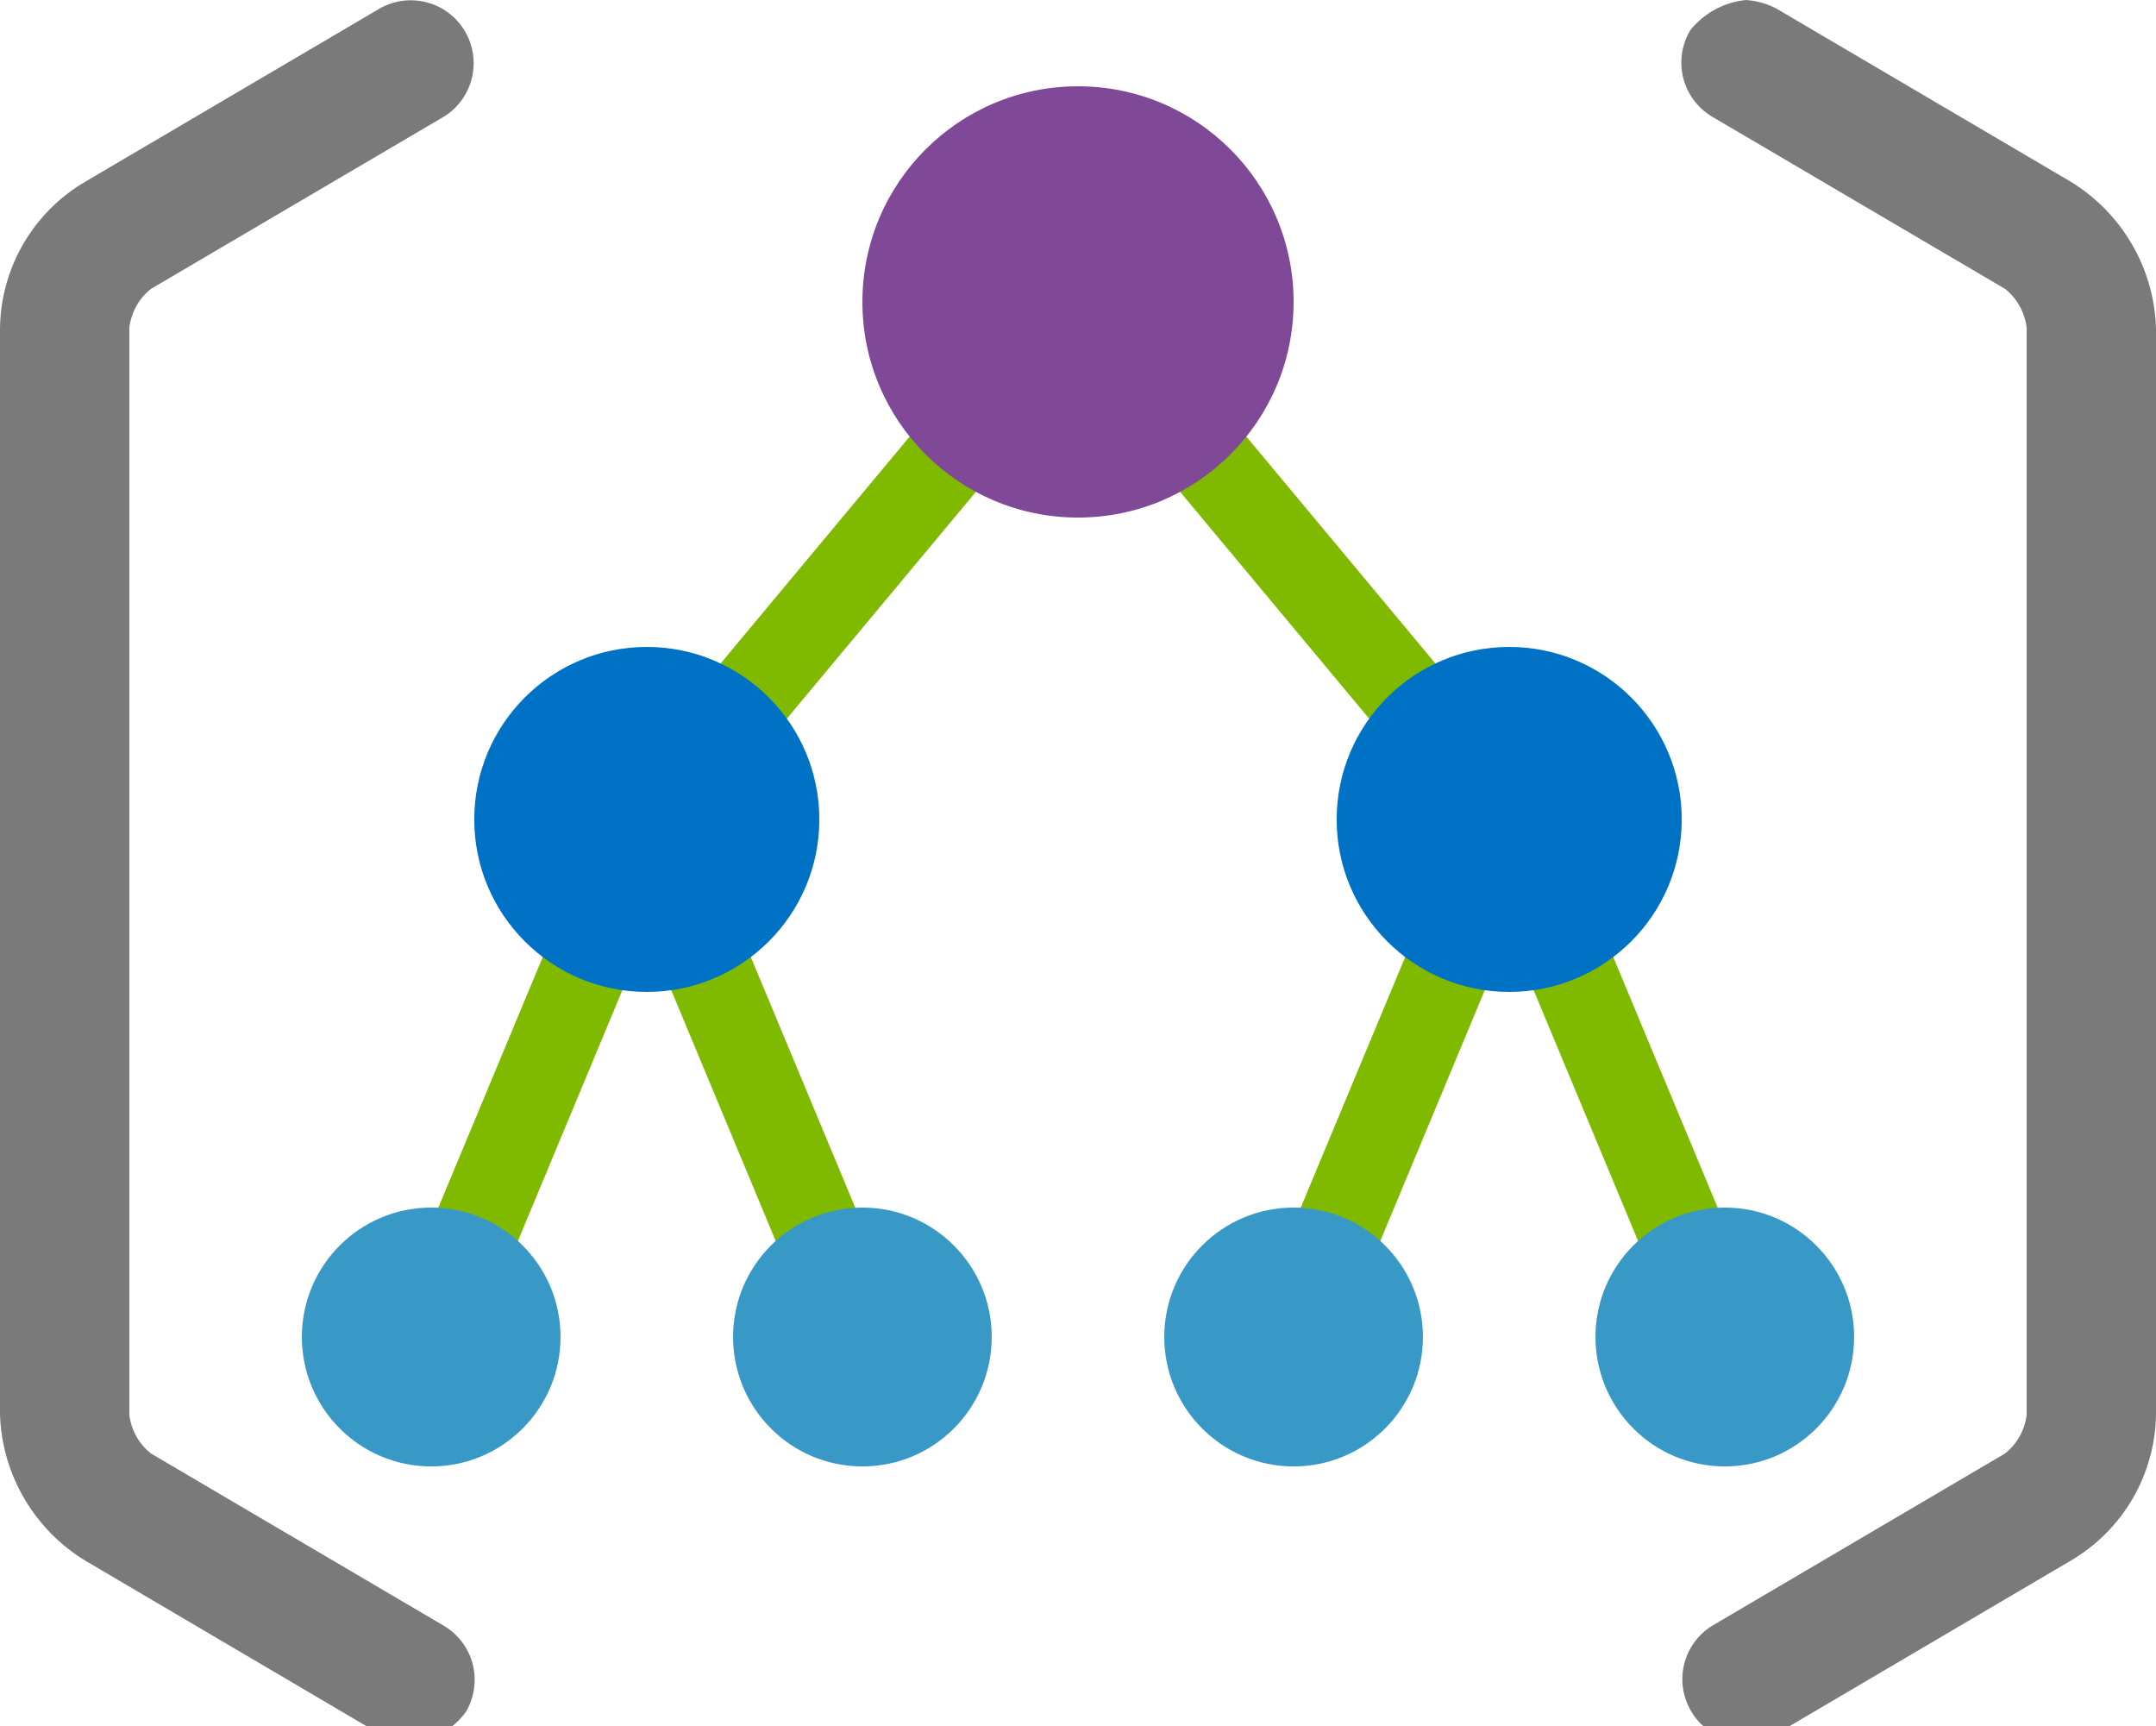
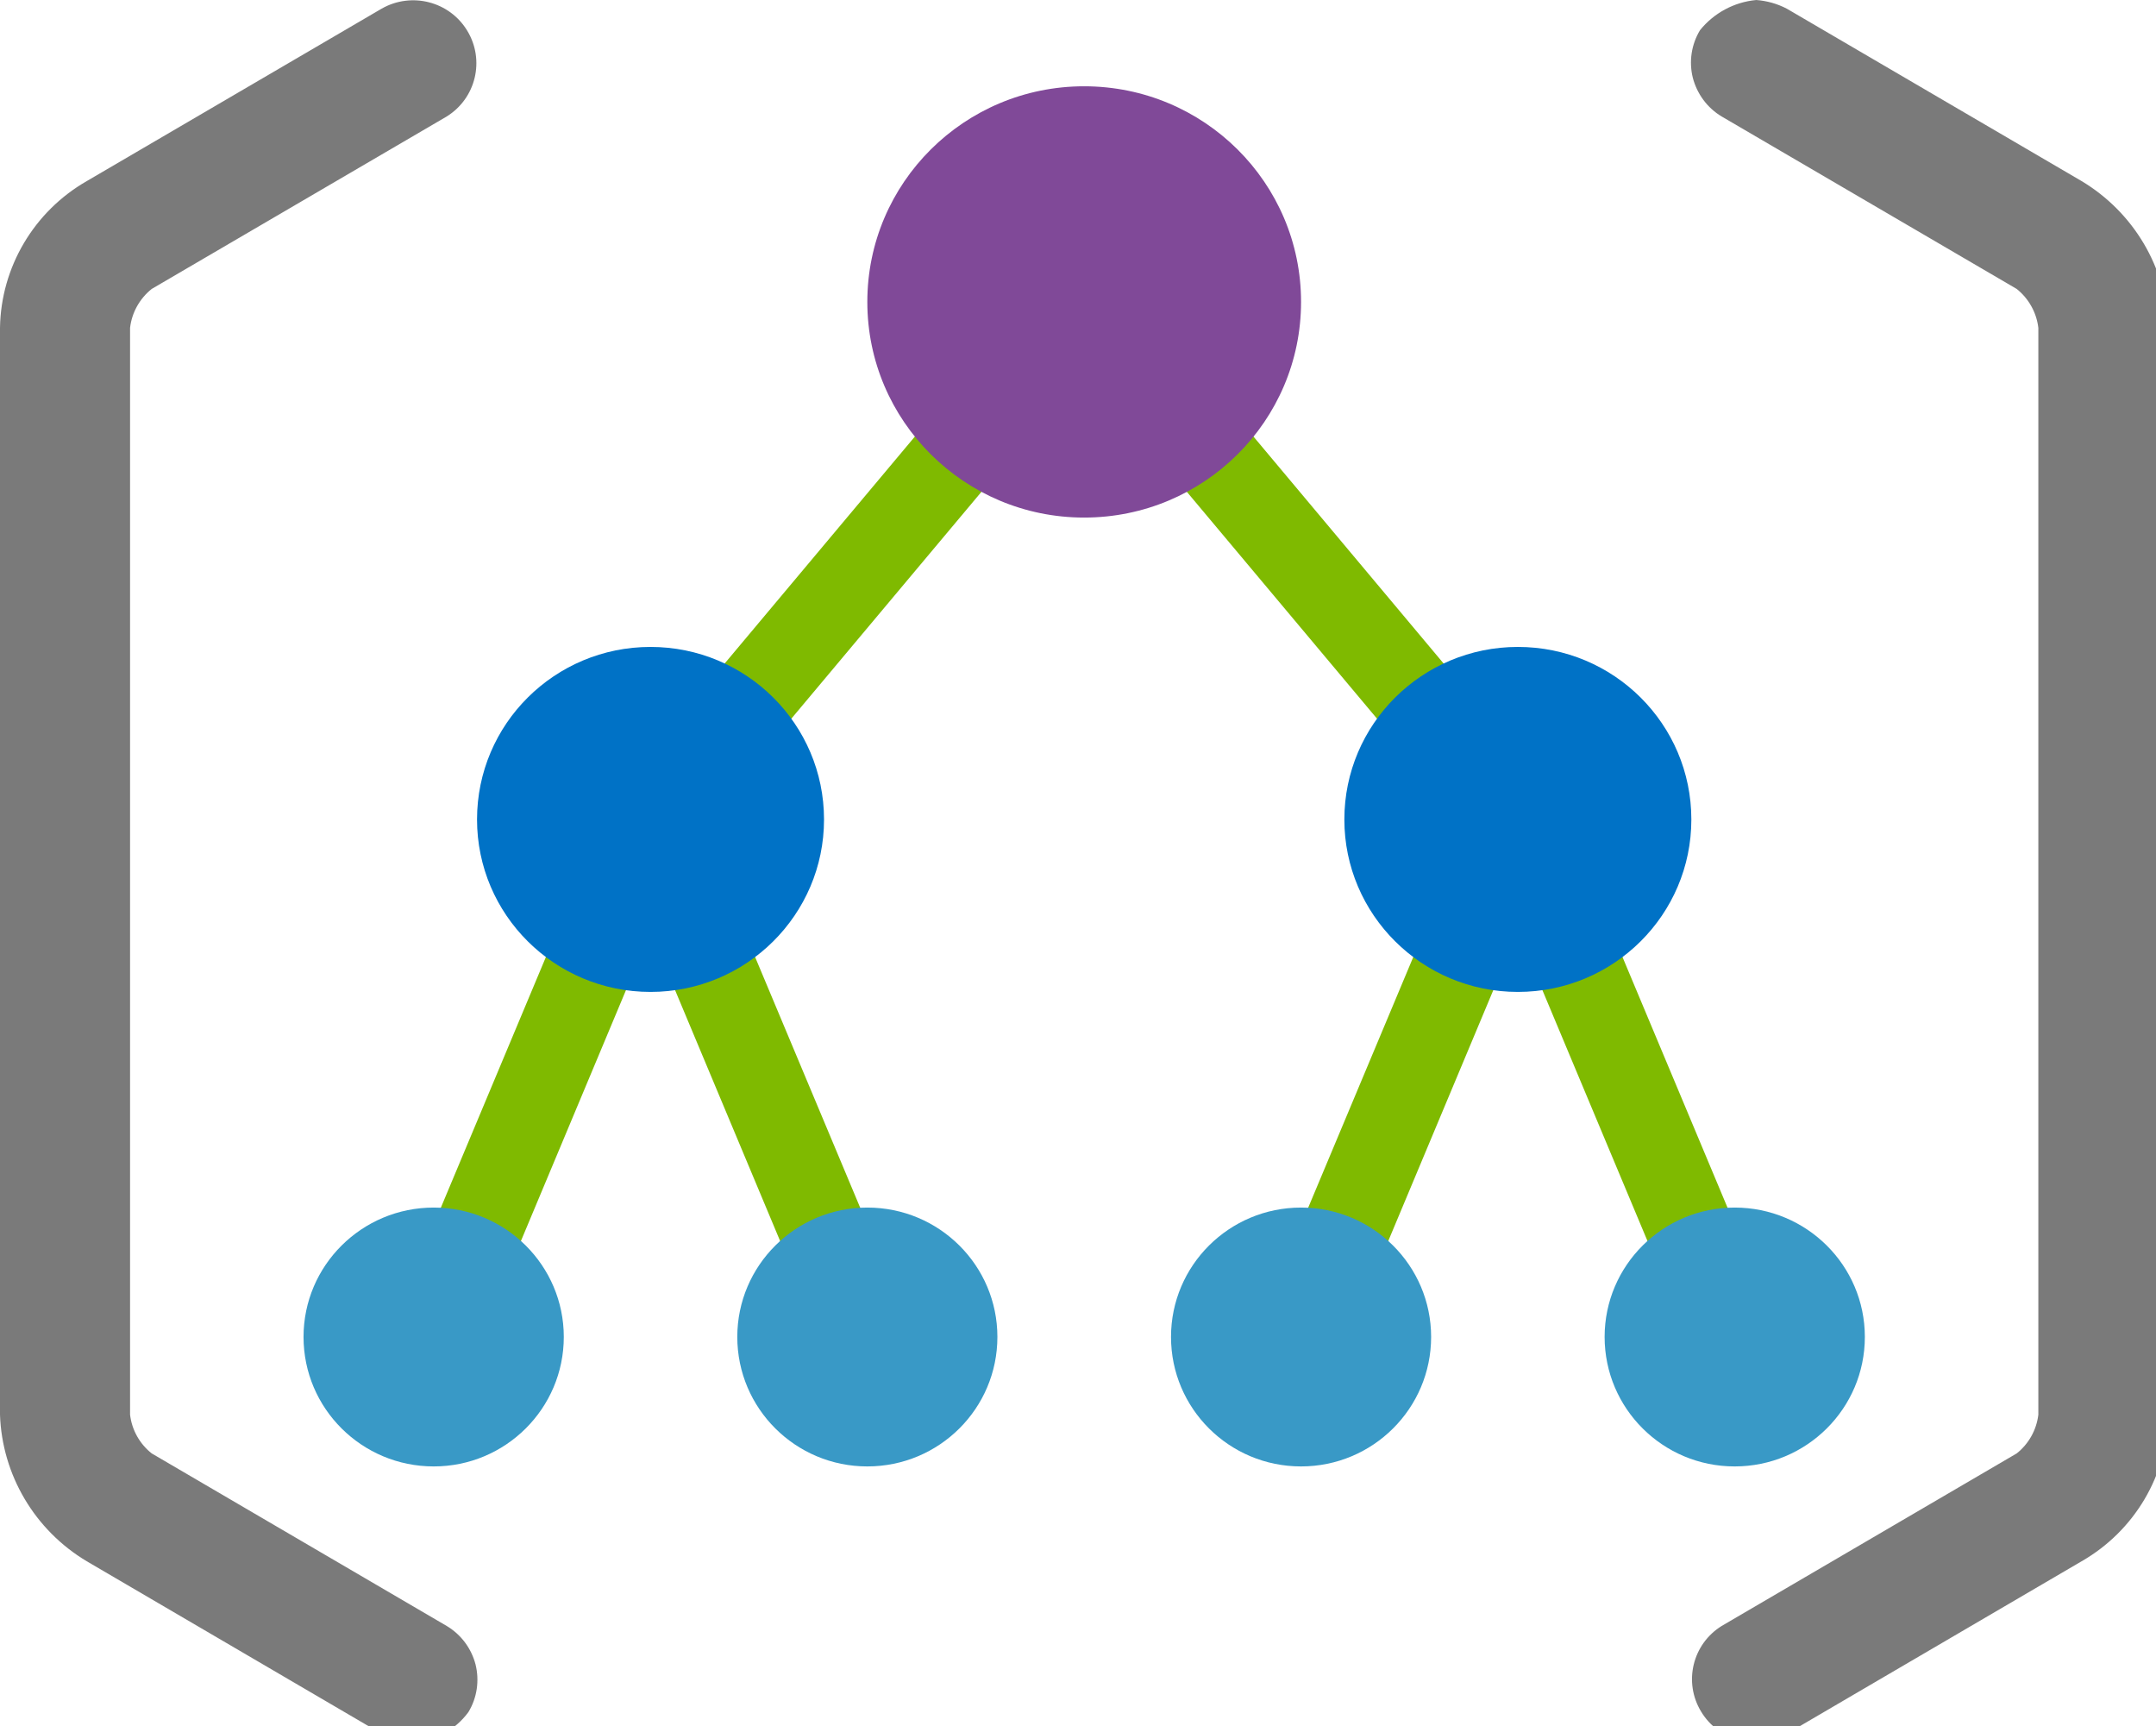
<svg xmlns="http://www.w3.org/2000/svg" width="70pt" height="56pt" viewBox="0 0 70 56" version="1.1">
  <g id="surface1">
-     <path style=" stroke:none;fill-rule:nonzero;fill:rgb(49.804%,72.941%,0%);fill-opacity:1;" d="M 49 22.961 L 48.598 23.93 L 36.074 8.902 L 35 9.801 L 33.926 8.902 L 21.402 23.93 L 21 22.961 L 12.707 42.859 L 15.293 43.938 L 21 30.238 L 26.707 43.938 L 29.293 42.859 L 22.617 26.844 L 35 11.988 L 47.383 26.844 L 40.707 42.859 L 43.293 43.938 L 49 30.238 L 54.707 43.938 L 57.293 42.859 Z M 49 22.961 " />
-     <path style=" stroke:none;fill-rule:nonzero;fill:rgb(22.353%,60%,77.647%);fill-opacity:1;" d="M 60.199 43.398 C 60.199 45.719 58.32 47.602 56 47.602 C 53.68 47.602 51.801 45.719 51.801 43.398 C 51.801 41.082 53.68 39.199 56 39.199 C 58.32 39.199 60.199 41.082 60.199 43.398 Z M 60.199 43.398 " />
-     <path style=" stroke:none;fill-rule:nonzero;fill:rgb(22.353%,60%,77.647%);fill-opacity:1;" d="M 46.199 43.398 C 46.199 45.719 44.32 47.602 42 47.602 C 39.68 47.602 37.801 45.719 37.801 43.398 C 37.801 41.082 39.68 39.199 42 39.199 C 44.32 39.199 46.199 41.082 46.199 43.398 Z M 46.199 43.398 " />
-     <path style=" stroke:none;fill-rule:nonzero;fill:rgb(50.196%,28.627%,59.608%);fill-opacity:1;" d="M 42 9.801 C 42 13.664 38.867 16.801 35 16.801 C 31.133 16.801 28 13.664 28 9.801 C 28 5.934 31.133 2.801 35 2.801 C 38.867 2.801 42 5.934 42 9.801 Z M 42 9.801 " />
-     <path style=" stroke:none;fill-rule:nonzero;fill:rgb(0%,44.706%,77.647%);fill-opacity:1;" d="M 26.602 26.602 C 26.602 29.691 24.094 32.199 21 32.199 C 17.906 32.199 15.398 29.691 15.398 26.602 C 15.398 23.508 17.906 21 21 21 C 24.094 21 26.602 23.508 26.602 26.602 Z M 26.602 26.602 " />
-     <path style=" stroke:none;fill-rule:nonzero;fill:rgb(0%,44.706%,77.647%);fill-opacity:1;" d="M 54.602 26.602 C 54.602 29.691 52.094 32.199 49 32.199 C 45.906 32.199 43.398 29.691 43.398 26.602 C 43.398 23.508 45.906 21 49 21 C 52.094 21 54.602 23.508 54.602 26.602 Z M 54.602 26.602 " />
-     <path style=" stroke:none;fill-rule:nonzero;fill:rgb(22.353%,60%,77.647%);fill-opacity:1;" d="M 32.199 43.398 C 32.199 45.719 30.32 47.602 28 47.602 C 25.68 47.602 23.801 45.719 23.801 43.398 C 23.801 41.082 25.68 39.199 28 39.199 C 30.32 39.199 32.199 41.082 32.199 43.398 Z M 32.199 43.398 " />
-     <path style=" stroke:none;fill-rule:nonzero;fill:rgb(22.353%,60%,77.647%);fill-opacity:1;" d="M 18.199 43.398 C 18.199 45.719 16.32 47.602 14 47.602 C 11.68 47.602 9.801 45.719 9.801 43.398 C 9.801 41.082 11.68 39.199 14 39.199 C 16.32 39.199 18.199 41.082 18.199 43.398 Z M 18.199 43.398 " />
-     <path style=" stroke:none;fill-rule:nonzero;fill:rgb(47.843%,47.843%,47.843%);fill-opacity:1;" d="M 13.301 56.559 C 12.957 56.531 12.625 56.438 12.32 56.281 L 2.801 50.68 C 1.121 49.672 0.066 47.879 0 45.922 L 0 10.641 C 0.031 8.672 1.094 6.863 2.801 5.879 L 12.32 0.281 C 13.285 -0.273 14.516 0.047 15.086 1 C 15.66 1.953 15.363 3.191 14.422 3.781 L 4.898 9.379 C 4.508 9.691 4.258 10.145 4.199 10.641 L 4.199 45.922 C 4.258 46.418 4.508 46.871 4.898 47.18 L 14.422 52.781 C 14.883 53.059 15.219 53.508 15.352 54.035 C 15.48 54.559 15.398 55.117 15.121 55.578 C 14.691 56.164 14.023 56.527 13.301 56.559 Z M 56.699 0 C 57.043 0.027 57.375 0.121 57.68 0.281 L 67.199 5.879 C 68.879 6.891 69.934 8.68 70 10.641 L 70 45.922 C 69.969 47.891 68.906 49.695 67.199 50.68 L 57.68 56.281 C 56.715 56.836 55.484 56.516 54.914 55.559 C 54.34 54.605 54.637 53.371 55.578 52.781 L 65.102 47.18 C 65.492 46.871 65.742 46.418 65.801 45.922 L 65.801 10.641 C 65.742 10.145 65.492 9.691 65.102 9.379 L 55.578 3.781 C 55.117 3.504 54.781 3.051 54.648 2.523 C 54.52 2 54.602 1.445 54.879 0.98 C 55.328 0.422 55.984 0.066 56.699 0 Z M 56.699 0 " />
+     <path style=" stroke:none;fill-rule:nonzero;fill:rgb(49.804%,72.941%,0%);fill-opacity:1;" d="M 49.281 22.961 L 48.875 23.93 L 36.281 8.902 L 35.199 9.801 L 34.121 8.902 L 21.523 23.93 L 21.121 22.961 L 12.781 42.859 L 15.383 43.938 L 21.121 30.238 L 26.859 43.938 L 29.461 42.859 L 22.746 26.844 L 35.199 11.988 L 47.656 26.844 L 40.941 42.859 L 43.543 43.938 L 49.281 30.238 L 55.02 43.938 L 57.621 42.859 Z M 49.281 22.961 " />
+     <path style=" stroke:none;fill-rule:nonzero;fill:rgb(22.353%,60%,77.647%);fill-opacity:1;" d="M 60.547 43.398 C 60.547 45.719 58.656 47.602 56.32 47.602 C 53.988 47.602 52.098 45.719 52.098 43.398 C 52.098 41.082 53.988 39.199 56.32 39.199 C 58.656 39.199 60.547 41.082 60.547 43.398 Z M 60.547 43.398 " />
+     <path style=" stroke:none;fill-rule:nonzero;fill:rgb(22.353%,60%,77.647%);fill-opacity:1;" d="M 46.465 43.398 C 46.465 45.719 44.574 47.602 42.242 47.602 C 39.906 47.602 38.02 45.719 38.02 43.398 C 38.02 41.082 39.906 39.199 42.242 39.199 C 44.574 39.199 46.465 41.082 46.465 43.398 Z M 46.465 43.398 " />
+     <path style=" stroke:none;fill-rule:nonzero;fill:rgb(50.196%,28.627%,59.608%);fill-opacity:1;" d="M 42.242 9.801 C 42.242 13.664 39.09 16.801 35.199 16.801 C 31.312 16.801 28.16 13.664 28.16 9.801 C 28.16 5.934 31.312 2.801 35.199 2.801 C 39.09 2.801 42.242 5.934 42.242 9.801 Z M 42.242 9.801 " />
+     <path style=" stroke:none;fill-rule:nonzero;fill:rgb(0%,44.706%,77.647%);fill-opacity:1;" d="M 26.754 26.602 C 26.754 29.691 24.23 32.199 21.121 32.199 C 18.008 32.199 15.488 29.691 15.488 26.602 C 15.488 23.508 18.008 21 21.121 21 C 24.23 21 26.754 23.508 26.754 26.602 Z M 26.754 26.602 " />
+     <path style=" stroke:none;fill-rule:nonzero;fill:rgb(0%,44.706%,77.647%);fill-opacity:1;" d="M 54.914 26.602 C 54.914 29.691 52.395 32.199 49.281 32.199 C 46.172 32.199 43.648 29.691 43.648 26.602 C 43.648 23.508 46.172 21 49.281 21 C 52.395 21 54.914 23.508 54.914 26.602 Z M 54.914 26.602 " />
+     <path style=" stroke:none;fill-rule:nonzero;fill:rgb(22.353%,60%,77.647%);fill-opacity:1;" d="M 32.383 43.398 C 32.383 45.719 30.496 47.602 28.16 47.602 C 25.828 47.602 23.938 45.719 23.938 43.398 C 23.938 41.082 25.828 39.199 28.16 39.199 C 30.496 39.199 32.383 41.082 32.383 43.398 Z M 32.383 43.398 " />
+     <path style=" stroke:none;fill-rule:nonzero;fill:rgb(22.353%,60%,77.647%);fill-opacity:1;" d="M 18.305 43.398 C 18.305 45.719 16.414 47.602 14.082 47.602 C 11.746 47.602 9.855 45.719 9.855 43.398 C 9.855 41.082 11.746 39.199 14.082 39.199 C 16.414 39.199 18.305 41.082 18.305 43.398 Z M 18.305 43.398 " />
+     <path style=" stroke:none;fill-rule:nonzero;fill:rgb(47.843%,47.843%,47.843%);fill-opacity:1;" d="M 13.379 56.559 C 13.031 56.531 12.699 56.438 12.391 56.281 L 2.816 50.68 C 1.129 49.672 0.066 47.879 0 45.922 L 0 10.641 C 0.031 8.672 1.102 6.863 2.816 5.879 L 12.391 0.281 C 13.363 -0.273 14.598 0.047 15.172 1 C 15.75 1.953 15.453 3.191 14.504 3.781 L 4.926 9.379 C 4.535 9.691 4.281 10.145 4.223 10.641 L 4.223 45.922 C 4.281 46.418 4.535 46.871 4.926 47.18 L 14.504 52.781 C 14.969 53.059 15.305 53.508 15.441 54.035 C 15.57 54.559 15.488 55.117 15.207 55.578 C 14.777 56.164 14.105 56.527 13.379 56.559 Z M 57.023 0 C 57.371 0.027 57.703 0.121 58.012 0.281 L 67.586 5.879 C 69.273 6.891 70.336 8.68 70.402 10.641 L 70.402 45.922 C 70.371 47.891 69.301 49.695 67.586 50.68 L 58.012 56.281 C 57.039 56.836 55.805 56.516 55.23 55.559 C 54.652 54.605 54.949 53.371 55.898 52.781 L 65.477 47.18 C 65.867 46.871 66.121 46.418 66.18 45.922 L 66.18 10.641 C 66.121 10.145 65.867 9.691 65.477 9.379 L 55.898 3.781 C 55.434 3.504 55.098 3.051 54.961 2.523 C 54.832 2 54.914 1.445 55.195 0.98 C 55.645 0.422 56.305 0.066 57.023 0 Z M 57.023 0 " />
  </g>
</svg>
